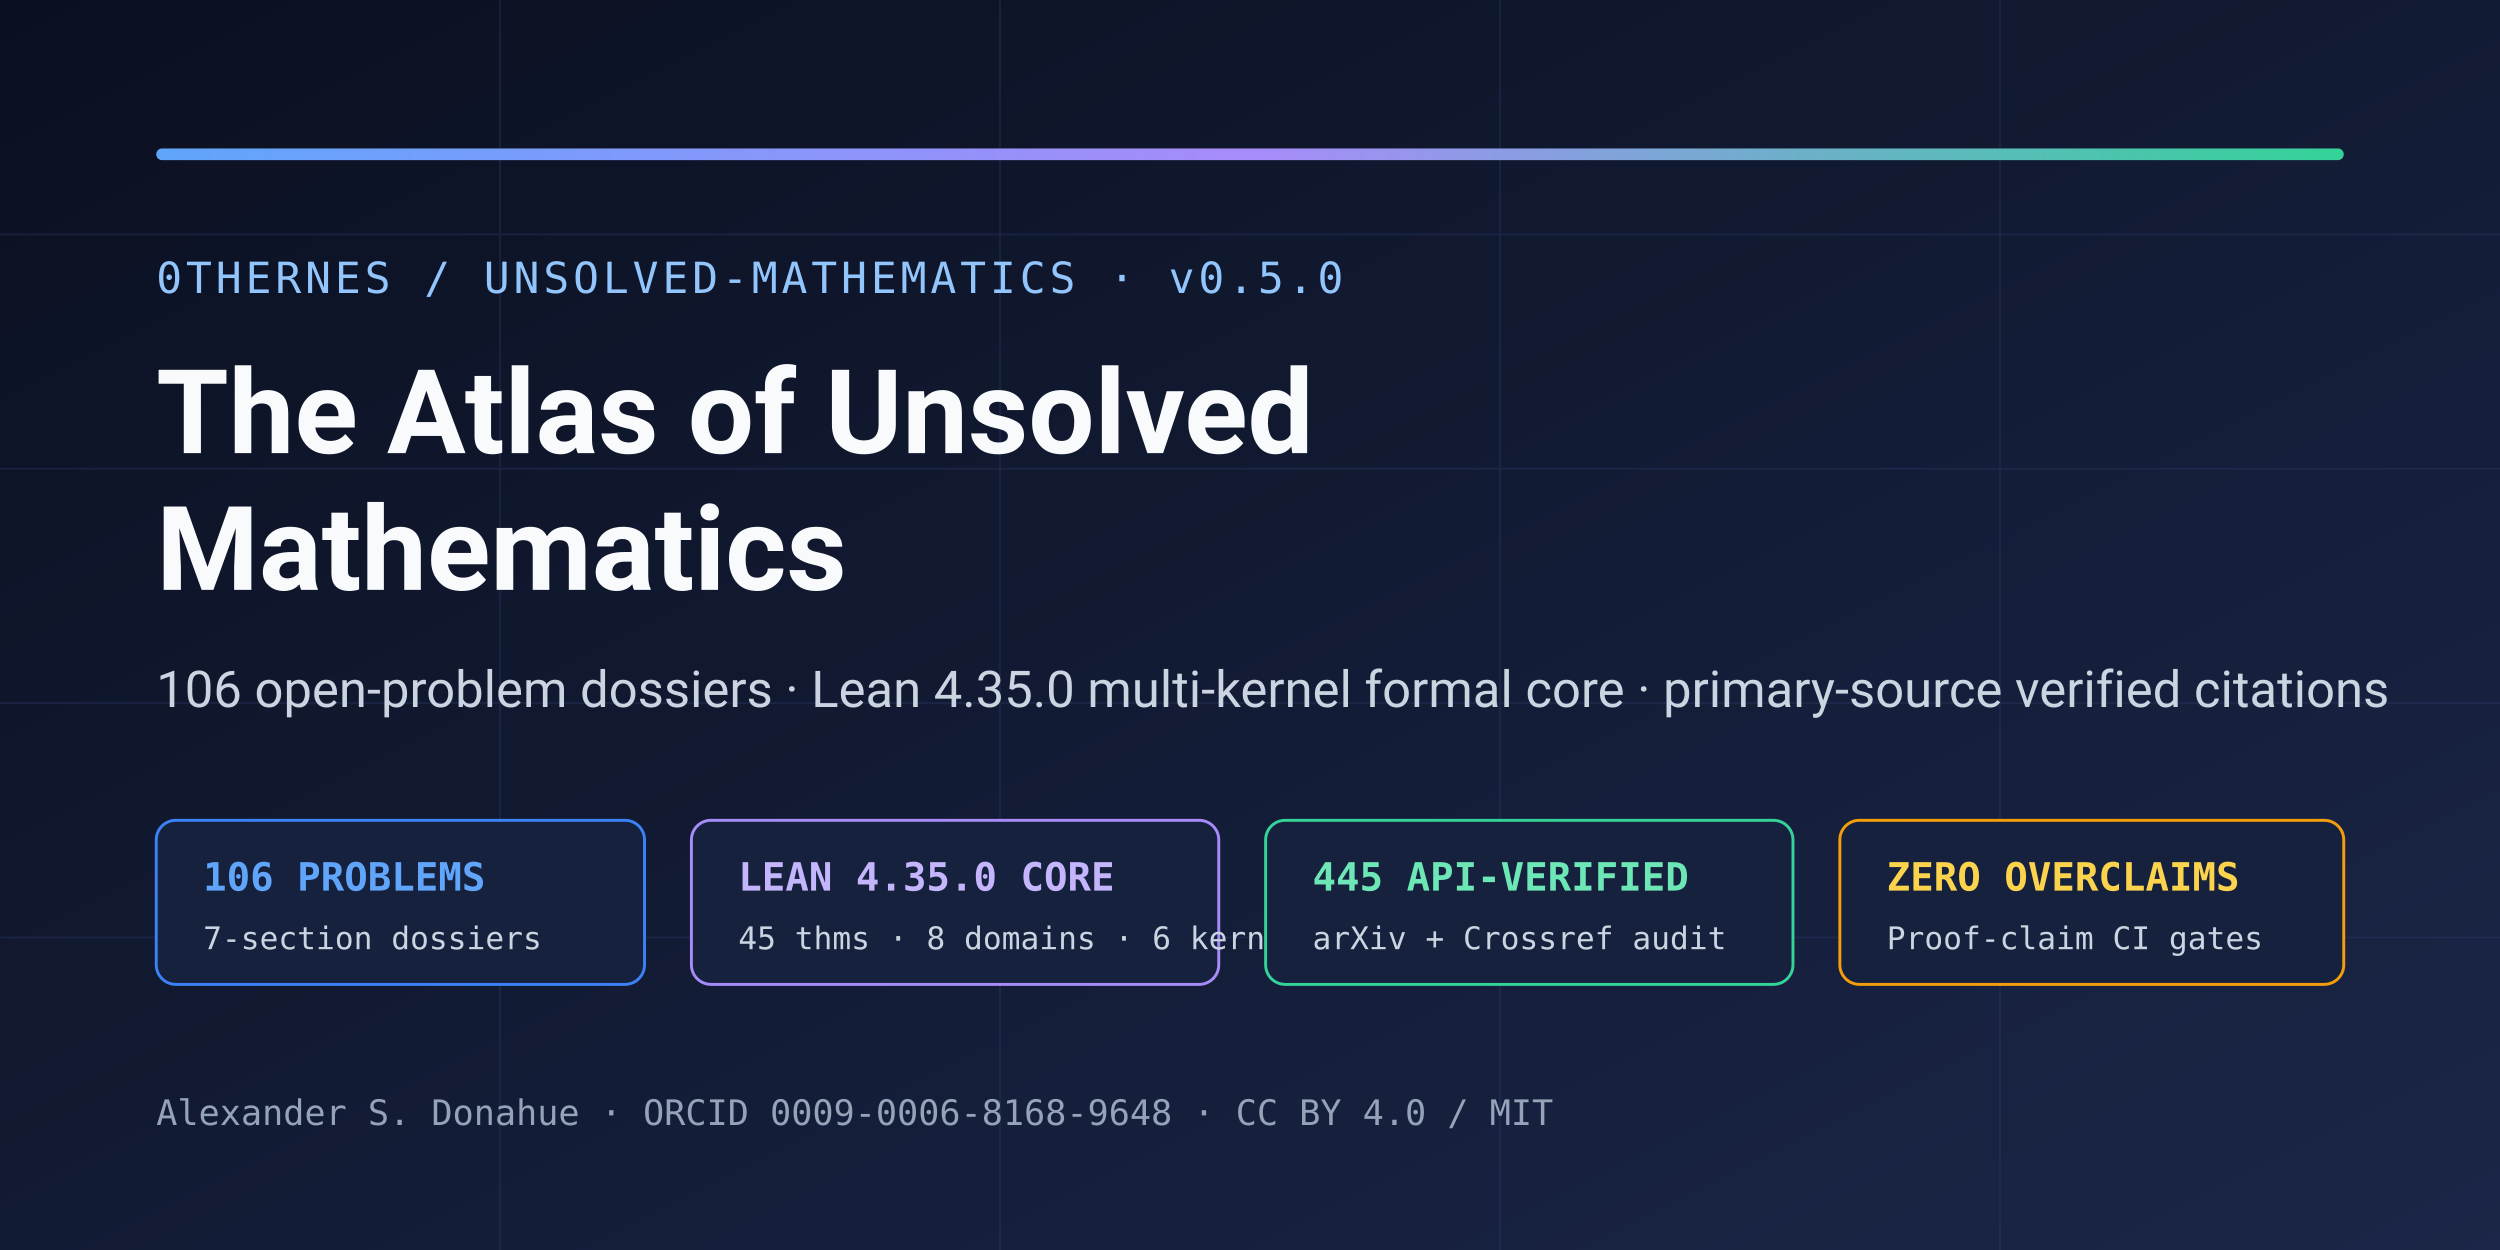
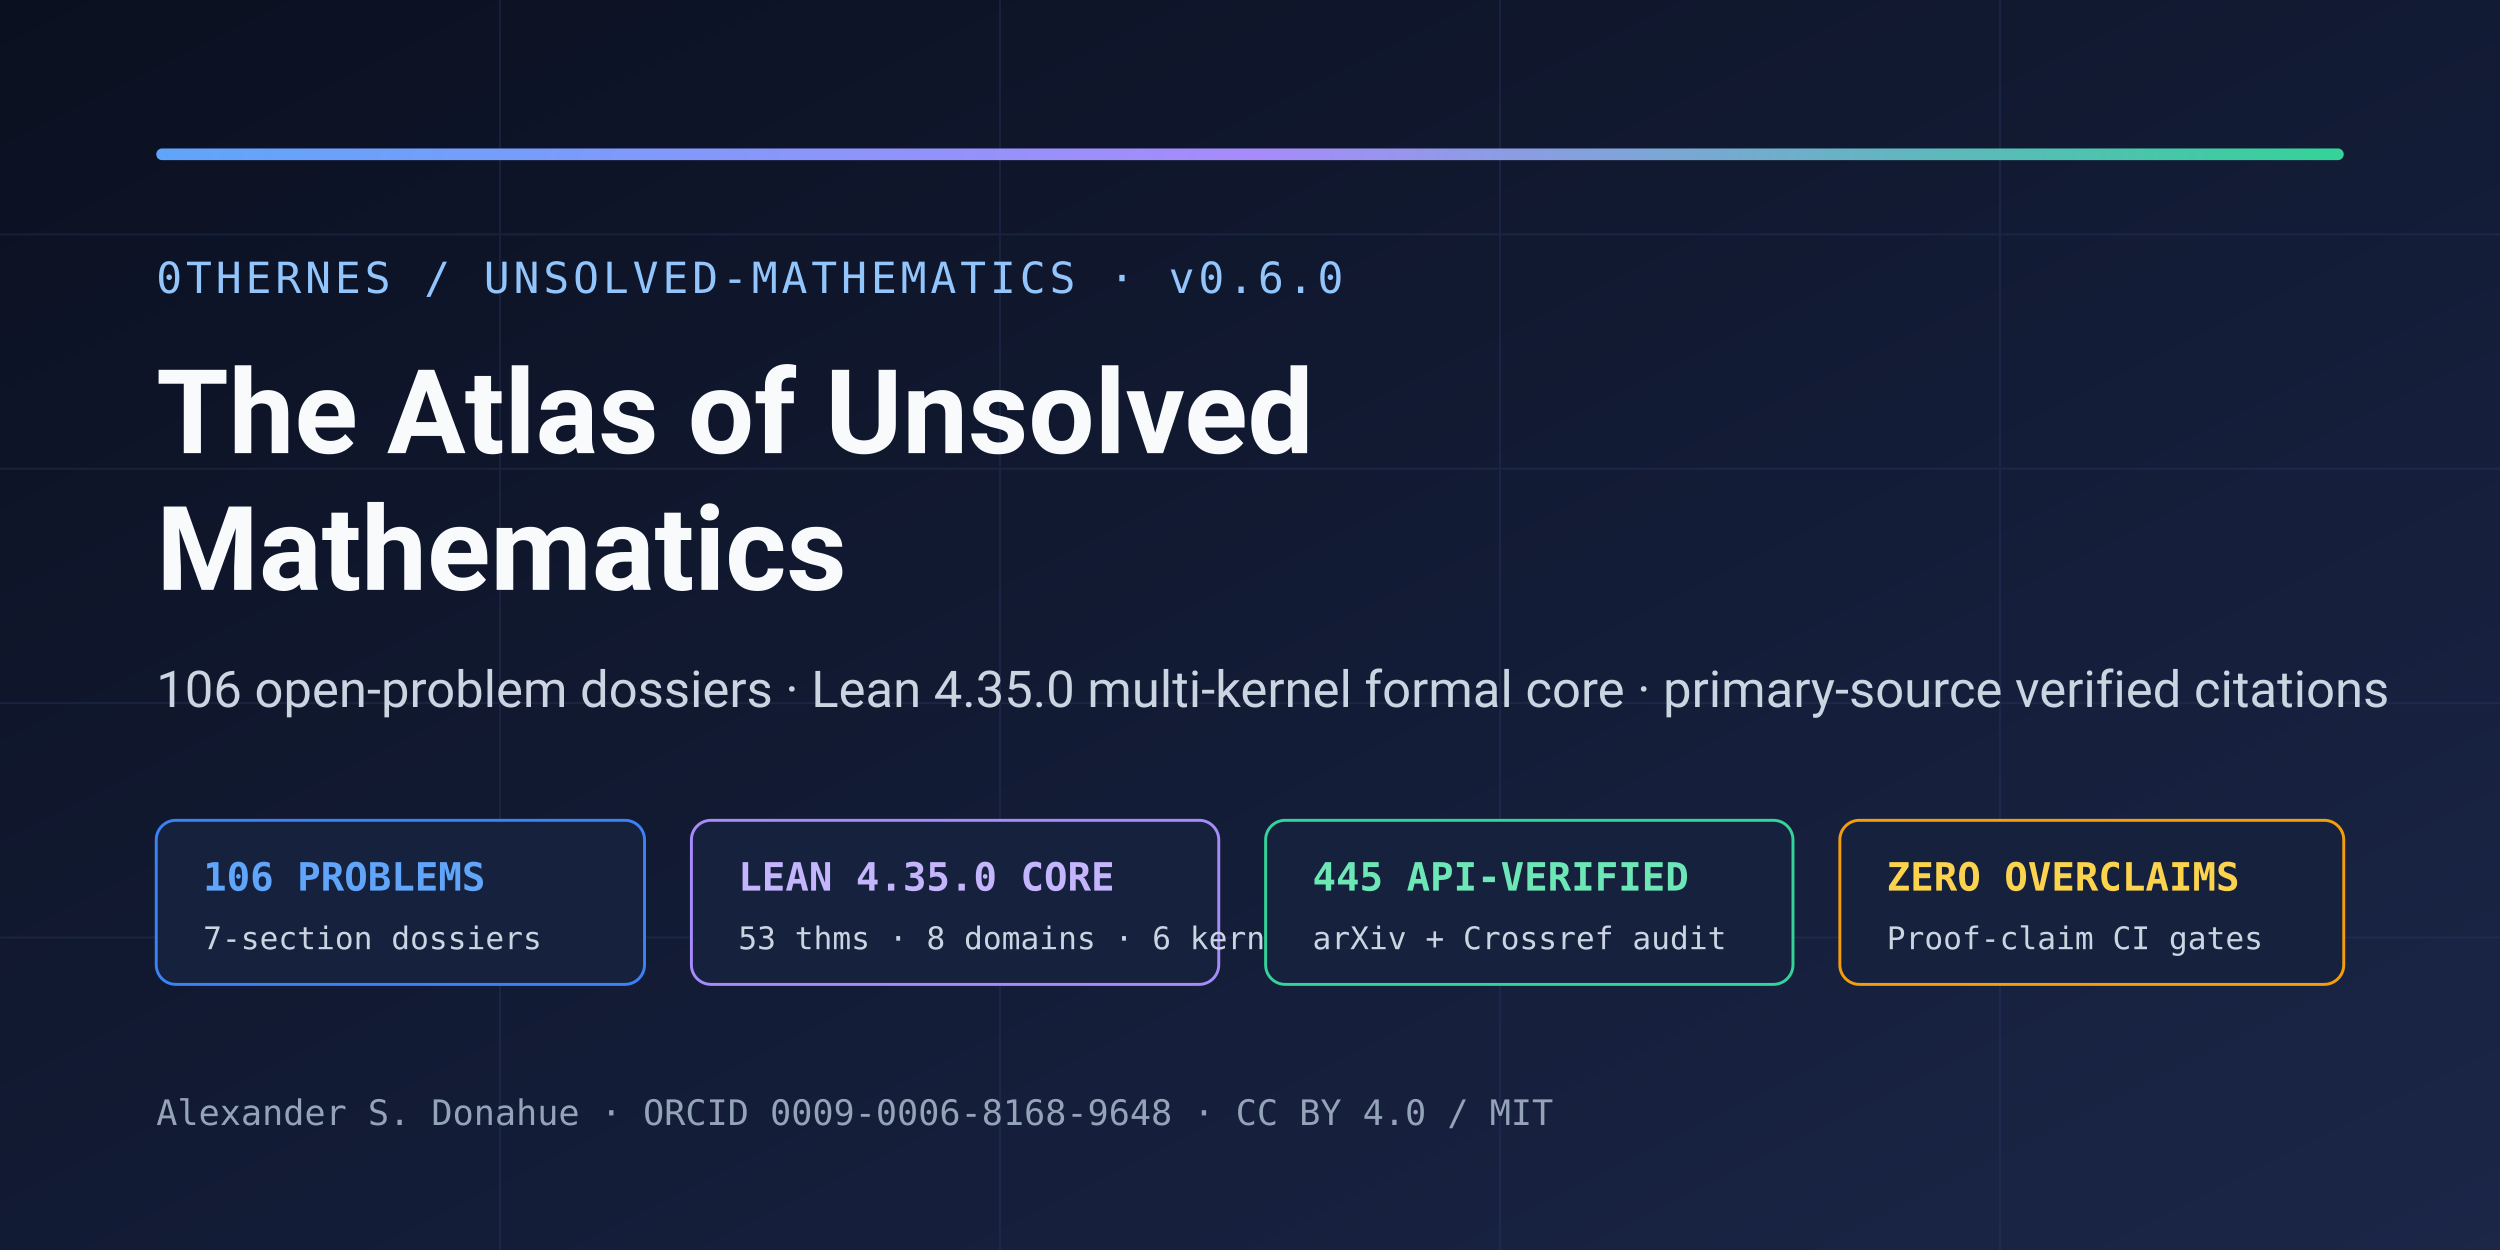
- <svg xmlns="http://www.w3.org/2000/svg" width="1280" height="640" viewBox="0 0 1280 640" role="img" aria-label="Unsolved Mathematics Atlas v0.5.0">
+ <svg xmlns="http://www.w3.org/2000/svg" width="1280" height="640" viewBox="0 0 1280 640" role="img" aria-label="Unsolved Mathematics Atlas v0.6.0">
  <defs>
    <linearGradient id="bg" x1="0%" y1="0%" x2="100%" y2="100%">
      <stop offset="0%" stop-color="#0b1020" />
      <stop offset="55%" stop-color="#131c36" />
      <stop offset="100%" stop-color="#1b2648" />
    </linearGradient>
    <linearGradient id="accent" x1="0%" y1="0%" x2="100%" y2="0%">
      <stop offset="0%" stop-color="#60a5fa" />
      <stop offset="50%" stop-color="#a78bfa" />
      <stop offset="100%" stop-color="#34d399" />
    </linearGradient>
  </defs>
  <rect width="1280" height="640" fill="url(#bg)" />
  <g stroke="#2a3966" stroke-width="1" opacity="0.35">
    <line x1="0" y1="120" x2="1280" y2="120" />
    <line x1="0" y1="240" x2="1280" y2="240" />
    <line x1="0" y1="360" x2="1280" y2="360" />
    <line x1="0" y1="480" x2="1280" y2="480" />
    <line x1="256" y1="0" x2="256" y2="640" />
    <line x1="512" y1="0" x2="512" y2="640" />
    <line x1="768" y1="0" x2="768" y2="640" />
    <line x1="1024" y1="0" x2="1024" y2="640" />
  </g>
  <rect x="80" y="76" width="1120" height="6" rx="3" fill="url(#accent)" />
-   <text x="80" y="150" fill="#93c5fd" font-family="ui-monospace, SFMono-Regular, Menlo, Consolas, monospace" font-size="22" letter-spacing="2">0THERNES / UNSOLVED-MATHEMATICS · v0.5.0</text>
+   <text x="80" y="150" fill="#93c5fd" font-family="ui-monospace, SFMono-Regular, Menlo, Consolas, monospace" font-size="22" letter-spacing="2">0THERNES / UNSOLVED-MATHEMATICS · v0.6.0</text>
  <text x="80" y="232" fill="#f8fafc" font-family="system-ui, -apple-system, Segoe UI, Roboto, sans-serif" font-size="60" font-weight="700">The Atlas of Unsolved</text>
  <text x="80" y="302" fill="#f8fafc" font-family="system-ui, -apple-system, Segoe UI, Roboto, sans-serif" font-size="60" font-weight="700">Mathematics</text>
  <text x="80" y="362" fill="#cbd5e1" font-family="system-ui, -apple-system, Segoe UI, Roboto, sans-serif" font-size="26">106 open-problem dossiers · Lean 4.35.0 multi-kernel formal core · primary-source verified citations</text>
  <g font-family="ui-monospace, SFMono-Regular, Menlo, Consolas, monospace" font-size="20">
    <rect x="80" y="420" width="250" height="84" rx="10" fill="#16213e" stroke="#3b82f6" stroke-width="1.5" />
    <text x="104" y="456" fill="#60a5fa" font-weight="700">106 PROBLEMS</text>
    <text x="104" y="486" fill="#cbd5e1" font-size="16">7-section dossiers</text>
    <rect x="354" y="420" width="270" height="84" rx="10" fill="#16213e" stroke="#a78bfa" stroke-width="1.5" />
    <text x="378" y="456" fill="#c4b5fd" font-weight="700">LEAN 4.35.0 CORE</text>
-     <text x="378" y="486" fill="#cbd5e1" font-size="16">45 thms · 8 domains · 6 kernels</text>
+     <text x="378" y="486" fill="#cbd5e1" font-size="16">53 thms · 8 domains · 6 kernels</text>
    <rect x="648" y="420" width="270" height="84" rx="10" fill="#16213e" stroke="#34d399" stroke-width="1.5" />
    <text x="672" y="456" fill="#6ee7b7" font-weight="700">445 API-VERIFIED</text>
    <text x="672" y="486" fill="#cbd5e1" font-size="16">arXiv + Crossref audit</text>
    <rect x="942" y="420" width="258" height="84" rx="10" fill="#16213e" stroke="#f59e0b" stroke-width="1.5" />
    <text x="966" y="456" fill="#fcd34d" font-weight="700">ZERO OVERCLAIMS</text>
    <text x="966" y="486" fill="#cbd5e1" font-size="16">Proof-claim CI gates</text>
  </g>
  <text x="80" y="576" fill="#94a3b8" font-family="ui-monospace, SFMono-Regular, Menlo, Consolas, monospace" font-size="18">Alexander S. Donahue · ORCID 0009-0006-8168-9648 · CC BY 4.0 / MIT</text>
</svg>
